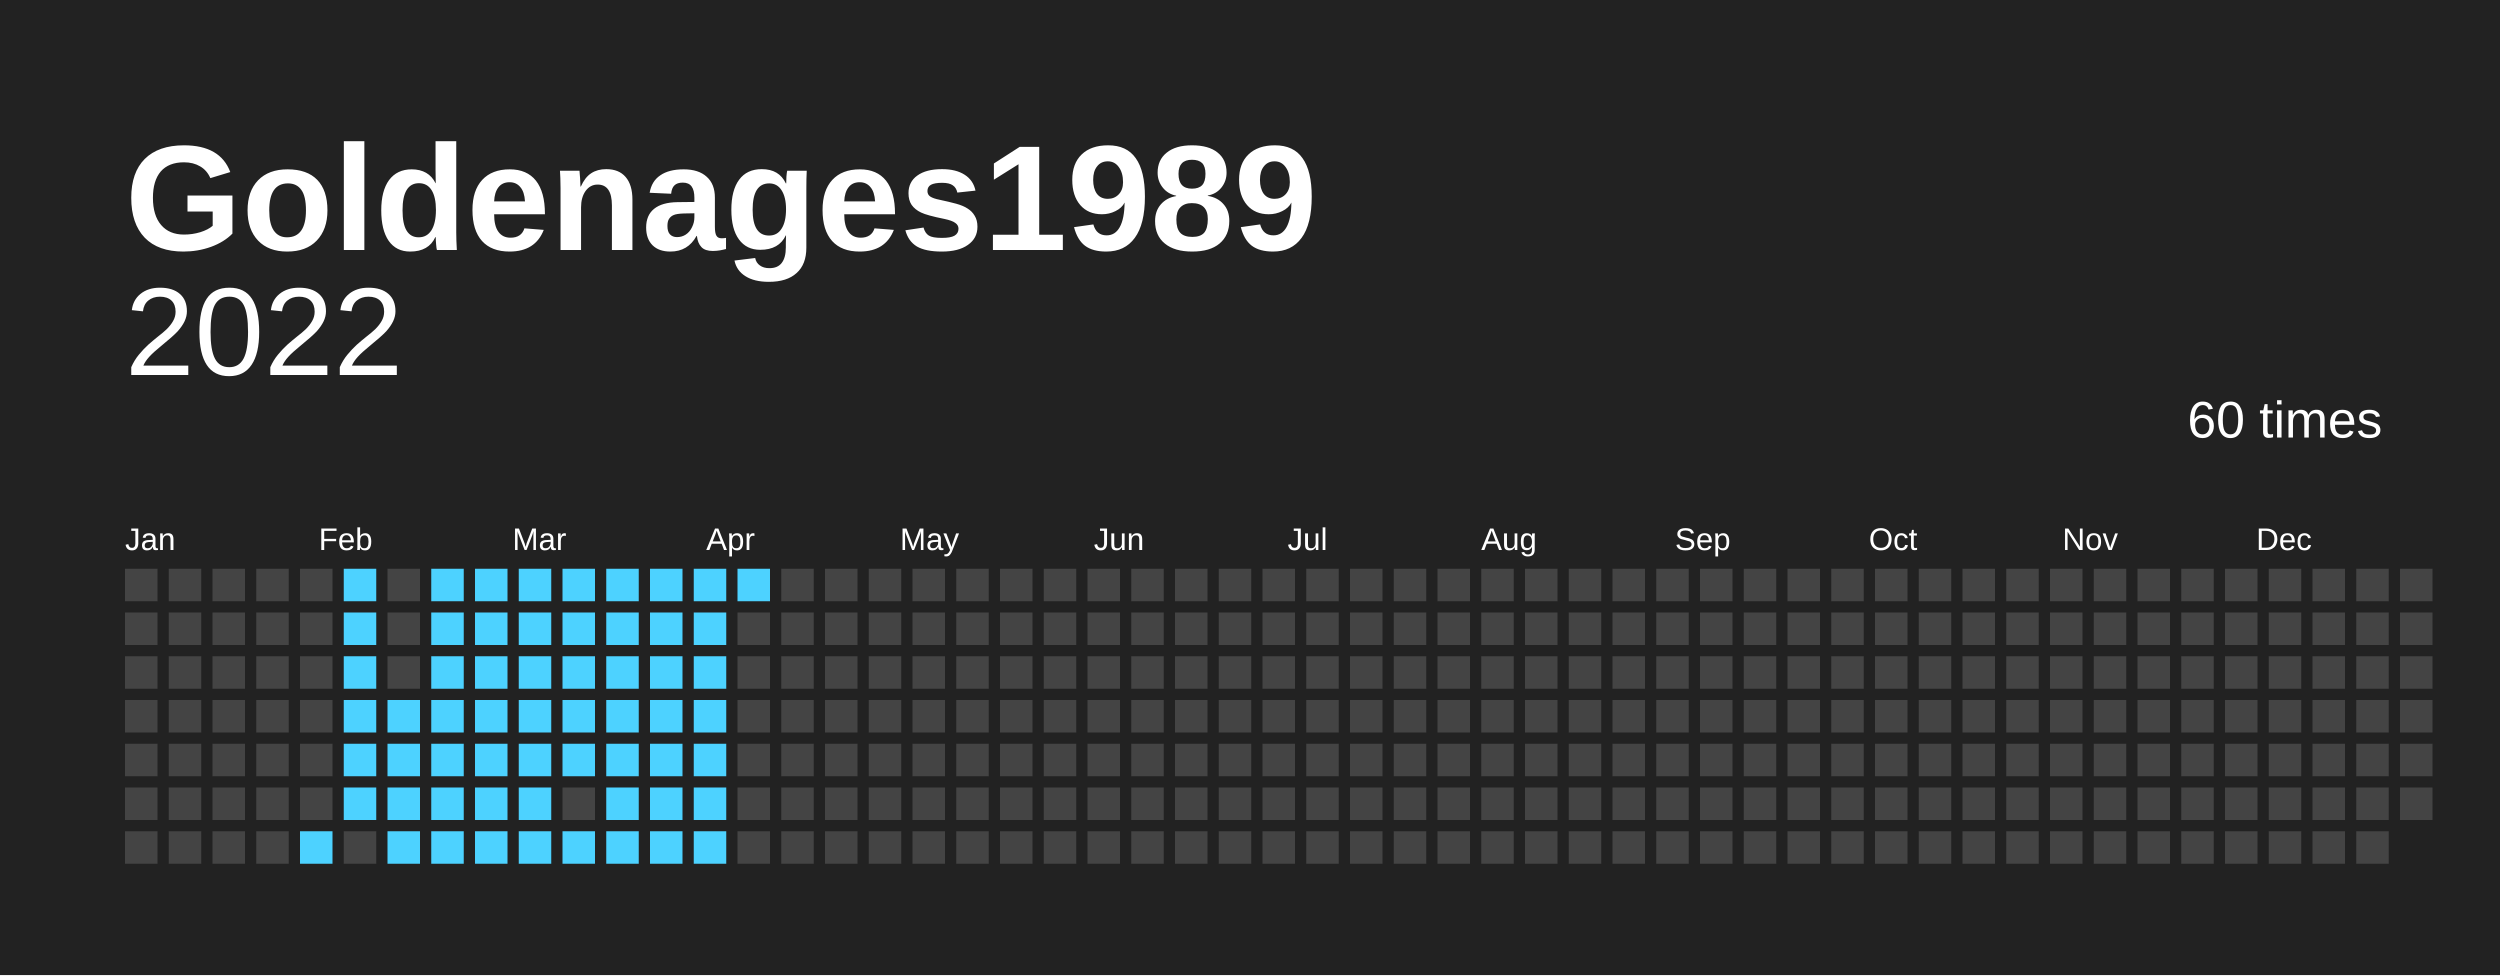
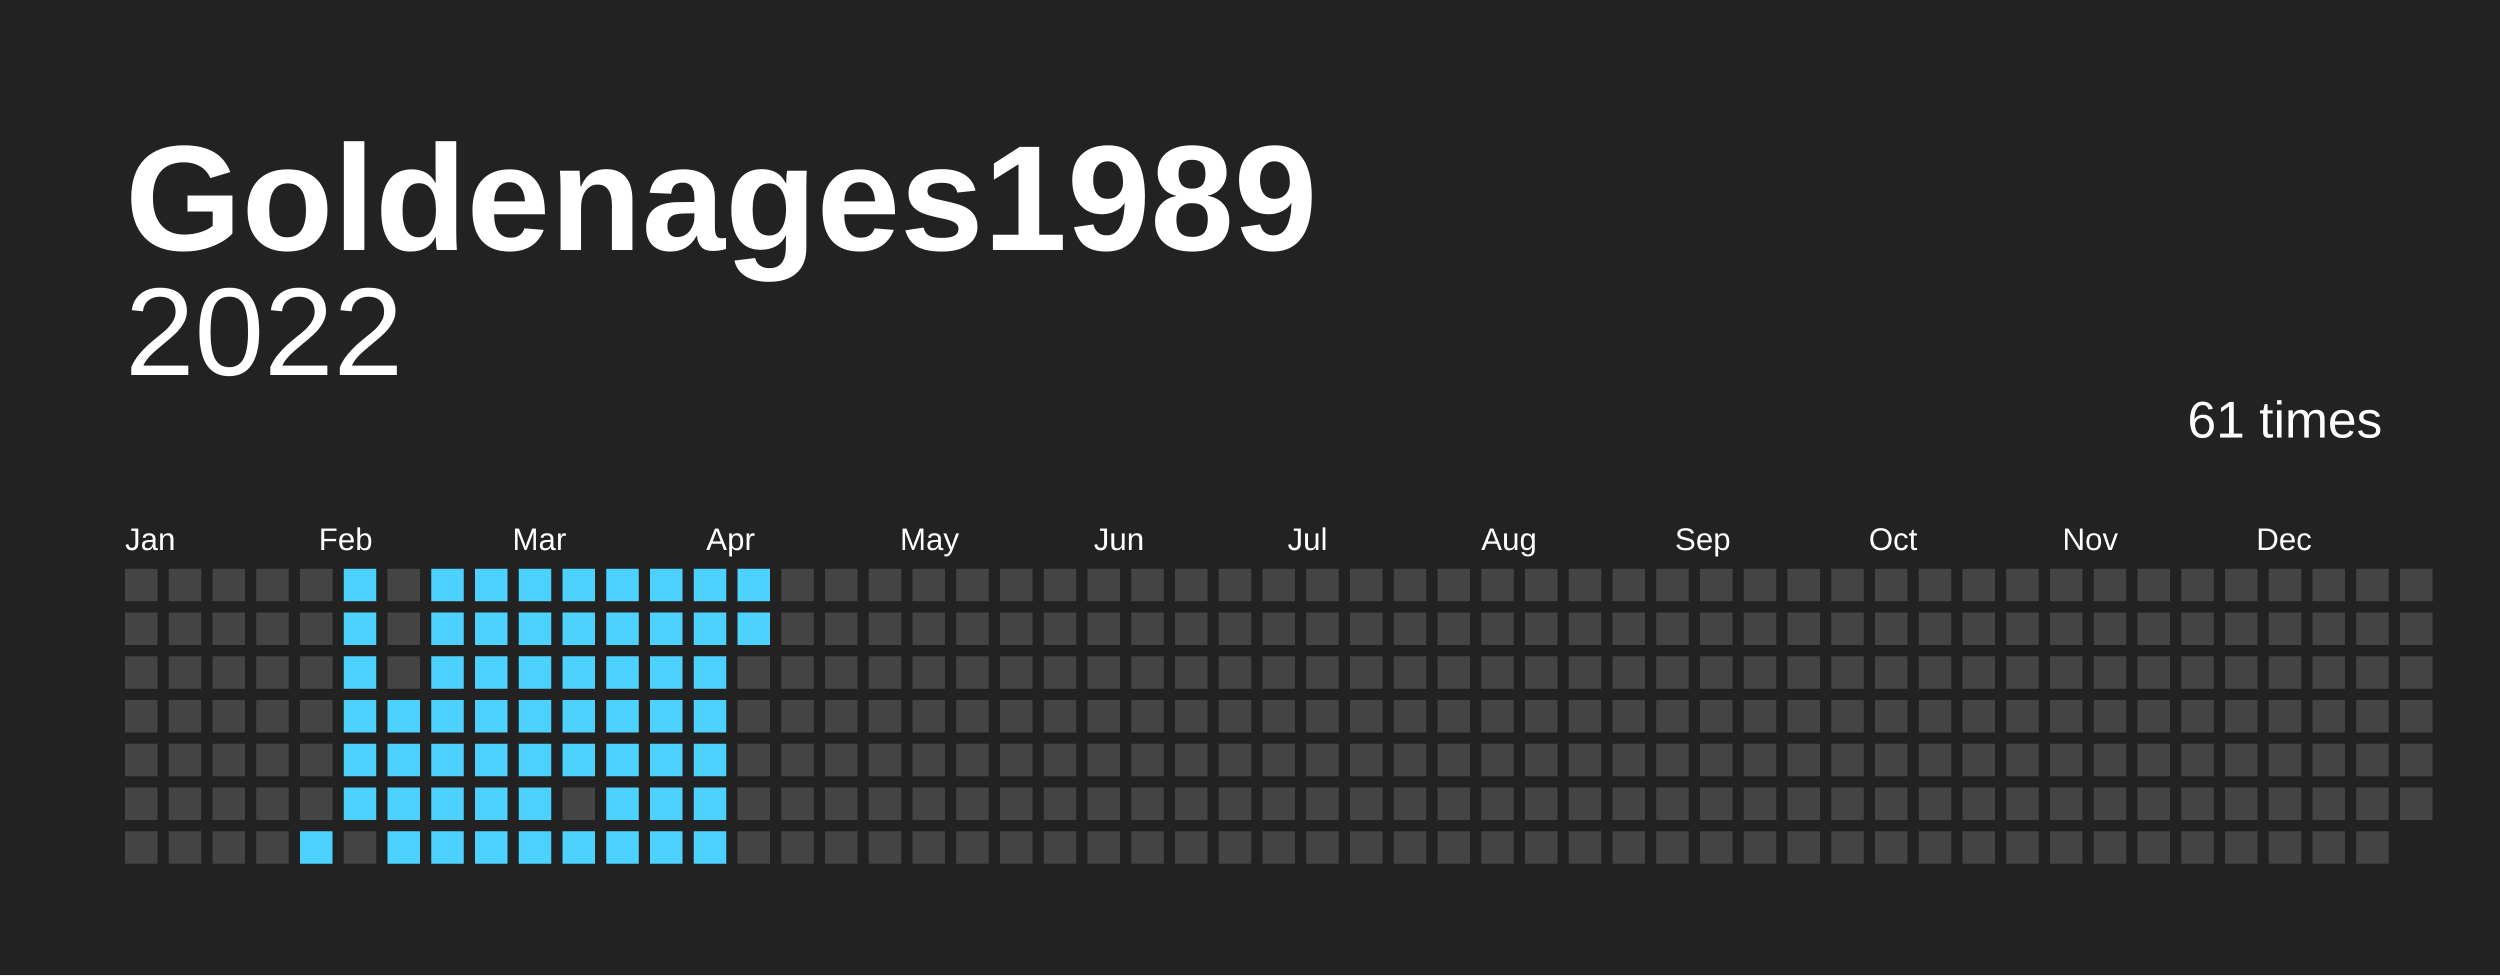
<svg xmlns="http://www.w3.org/2000/svg" baseProfile="full" height="78mm" version="1.1" viewBox="0,0,200,78" width="200mm">
  <defs />
  <rect fill="#222222" height="78" width="200" x="0" y="0" />
  <text fill="#FFFFFF" style="font-size:12px; font-family:Arial; font-weight:bold;" x="10" y="20">Goldenages1989</text>
  <text alignment-baseline="hanging" fill="#FFFFFF" style="font-size:10.0px; font-family:Arial;" x="10" y="30">2022</text>
-   <text alignment-baseline="hanging" fill="#FFFFFF" style="font-size:4.125px; font-family:Arial;" x="175" y="35">60 times</text>
+   <text alignment-baseline="hanging" fill="#FFFFFF" style="font-size:4.125px; font-family:Arial;" x="175" y="35">61 times</text>
  <text fill="#FFFFFF" style="font-size:2.5px; font-family:Arial" x="10.0" y="44">Jan</text>
  <text fill="#FFFFFF" style="font-size:2.5px; font-family:Arial" x="25.5" y="44">Feb</text>
  <text fill="#FFFFFF" style="font-size:2.5px; font-family:Arial" x="41.0" y="44">Mar</text>
  <text fill="#FFFFFF" style="font-size:2.5px; font-family:Arial" x="56.5" y="44">Apr</text>
  <text fill="#FFFFFF" style="font-size:2.5px; font-family:Arial" x="72.0" y="44">May</text>
  <text fill="#FFFFFF" style="font-size:2.5px; font-family:Arial" x="87.5" y="44">Jun</text>
  <text fill="#FFFFFF" style="font-size:2.5px; font-family:Arial" x="103.0" y="44">Jul</text>
  <text fill="#FFFFFF" style="font-size:2.5px; font-family:Arial" x="118.5" y="44">Aug</text>
  <text fill="#FFFFFF" style="font-size:2.5px; font-family:Arial" x="134.0" y="44">Sep</text>
  <text fill="#FFFFFF" style="font-size:2.5px; font-family:Arial" x="149.5" y="44">Oct</text>
  <text fill="#FFFFFF" style="font-size:2.5px; font-family:Arial" x="165.0" y="44">Nov</text>
  <text fill="#FFFFFF" style="font-size:2.5px; font-family:Arial" x="180.5" y="44">Dec</text>
  <rect fill="#444444" height="2.6" width="2.6" x="10.0" y="45.5" />
  <rect fill="#444444" height="2.6" width="2.6" x="10.0" y="49.0" />
  <rect fill="#444444" height="2.6" width="2.6" x="10.0" y="52.5" />
  <rect fill="#444444" height="2.6" width="2.6" x="10.0" y="56.0" />
  <rect fill="#444444" height="2.6" width="2.6" x="10.0" y="59.5" />
  <rect fill="#444444" height="2.6" width="2.6" x="10.0" y="63.0" />
  <rect fill="#444444" height="2.6" width="2.6" x="10.0" y="66.5" />
  <rect fill="#444444" height="2.6" width="2.6" x="13.5" y="45.5" />
  <rect fill="#444444" height="2.6" width="2.6" x="13.5" y="49.0" />
  <rect fill="#444444" height="2.6" width="2.6" x="13.5" y="52.5" />
  <rect fill="#444444" height="2.6" width="2.6" x="13.5" y="56.0" />
  <rect fill="#444444" height="2.6" width="2.6" x="13.5" y="59.5" />
  <rect fill="#444444" height="2.6" width="2.6" x="13.5" y="63.0" />
  <rect fill="#444444" height="2.6" width="2.6" x="13.5" y="66.5" />
  <rect fill="#444444" height="2.6" width="2.6" x="17.0" y="45.5" />
  <rect fill="#444444" height="2.6" width="2.6" x="17.0" y="49.0" />
  <rect fill="#444444" height="2.6" width="2.6" x="17.0" y="52.5" />
  <rect fill="#444444" height="2.6" width="2.6" x="17.0" y="56.0" />
  <rect fill="#444444" height="2.6" width="2.6" x="17.0" y="59.5" />
  <rect fill="#444444" height="2.6" width="2.6" x="17.0" y="63.0" />
  <rect fill="#444444" height="2.6" width="2.6" x="17.0" y="66.5" />
  <rect fill="#444444" height="2.6" width="2.6" x="20.5" y="45.5" />
  <rect fill="#444444" height="2.6" width="2.6" x="20.5" y="49.0" />
  <rect fill="#444444" height="2.6" width="2.6" x="20.5" y="52.5" />
  <rect fill="#444444" height="2.6" width="2.6" x="20.5" y="56.0" />
  <rect fill="#444444" height="2.6" width="2.6" x="20.5" y="59.5" />
  <rect fill="#444444" height="2.6" width="2.6" x="20.5" y="63.0" />
  <rect fill="#444444" height="2.6" width="2.6" x="20.5" y="66.5" />
  <rect fill="#444444" height="2.6" width="2.6" x="24.0" y="45.5" />
  <rect fill="#444444" height="2.6" width="2.6" x="24.0" y="49.0" />
  <rect fill="#444444" height="2.6" width="2.6" x="24.0" y="52.5" />
  <rect fill="#444444" height="2.6" width="2.6" x="24.0" y="56.0" />
  <rect fill="#444444" height="2.6" width="2.6" x="24.0" y="59.5" />
  <rect fill="#444444" height="2.6" width="2.6" x="24.0" y="63.0" />
  <rect fill="#4DD2FF" height="2.6" width="2.6" x="24.0" y="66.5" />
  <rect fill="#4DD2FF" height="2.6" width="2.6" x="27.5" y="45.5" />
  <rect fill="#4DD2FF" height="2.6" width="2.6" x="27.5" y="49.0" />
  <rect fill="#4DD2FF" height="2.6" width="2.6" x="27.5" y="52.5" />
  <rect fill="#4DD2FF" height="2.6" width="2.6" x="27.5" y="56.0" />
  <rect fill="#4DD2FF" height="2.6" width="2.6" x="27.5" y="59.5" />
  <rect fill="#4DD2FF" height="2.6" width="2.6" x="27.5" y="63.0" />
  <rect fill="#444444" height="2.6" width="2.6" x="27.5" y="66.5" />
  <rect fill="#444444" height="2.6" width="2.6" x="31.0" y="45.5" />
  <rect fill="#444444" height="2.6" width="2.6" x="31.0" y="49.0" />
  <rect fill="#444444" height="2.6" width="2.6" x="31.0" y="52.5" />
  <rect fill="#4DD2FF" height="2.6" width="2.6" x="31.0" y="56.0" />
  <rect fill="#4DD2FF" height="2.6" width="2.6" x="31.0" y="59.5" />
  <rect fill="#4DD2FF" height="2.6" width="2.6" x="31.0" y="63.0" />
  <rect fill="#4DD2FF" height="2.6" width="2.6" x="31.0" y="66.5" />
  <rect fill="#4DD2FF" height="2.6" width="2.6" x="34.5" y="45.5" />
  <rect fill="#4DD2FF" height="2.6" width="2.6" x="34.5" y="49.0" />
  <rect fill="#4DD2FF" height="2.6" width="2.6" x="34.5" y="52.5" />
  <rect fill="#4DD2FF" height="2.6" width="2.6" x="34.5" y="56.0" />
  <rect fill="#4DD2FF" height="2.6" width="2.6" x="34.5" y="59.5" />
  <rect fill="#4DD2FF" height="2.6" width="2.6" x="34.5" y="63.0" />
  <rect fill="#4DD2FF" height="2.6" width="2.6" x="34.5" y="66.5" />
  <rect fill="#4DD2FF" height="2.6" width="2.6" x="38.0" y="45.5" />
  <rect fill="#4DD2FF" height="2.6" width="2.6" x="38.0" y="49.0" />
  <rect fill="#4DD2FF" height="2.6" width="2.6" x="38.0" y="52.5" />
  <rect fill="#4DD2FF" height="2.6" width="2.6" x="38.0" y="56.0" />
  <rect fill="#4DD2FF" height="2.6" width="2.6" x="38.0" y="59.5" />
  <rect fill="#4DD2FF" height="2.6" width="2.6" x="38.0" y="63.0" />
  <rect fill="#4DD2FF" height="2.6" width="2.6" x="38.0" y="66.5" />
  <rect fill="#4DD2FF" height="2.6" width="2.6" x="41.5" y="45.5" />
  <rect fill="#4DD2FF" height="2.6" width="2.6" x="41.5" y="49.0" />
  <rect fill="#4DD2FF" height="2.6" width="2.6" x="41.5" y="52.5" />
  <rect fill="#4DD2FF" height="2.6" width="2.6" x="41.5" y="56.0" />
  <rect fill="#4DD2FF" height="2.6" width="2.6" x="41.5" y="59.5" />
  <rect fill="#4DD2FF" height="2.6" width="2.6" x="41.5" y="63.0" />
  <rect fill="#4DD2FF" height="2.6" width="2.6" x="41.5" y="66.5" />
  <rect fill="#4DD2FF" height="2.6" width="2.6" x="45.0" y="45.5" />
  <rect fill="#4DD2FF" height="2.6" width="2.6" x="45.0" y="49.0" />
  <rect fill="#4DD2FF" height="2.6" width="2.6" x="45.0" y="52.5" />
  <rect fill="#4DD2FF" height="2.6" width="2.6" x="45.0" y="56.0" />
  <rect fill="#4DD2FF" height="2.6" width="2.6" x="45.0" y="59.5" />
  <rect fill="#444444" height="2.6" width="2.6" x="45.0" y="63.0" />
  <rect fill="#4DD2FF" height="2.6" width="2.6" x="45.0" y="66.5" />
  <rect fill="#4DD2FF" height="2.6" width="2.6" x="48.5" y="45.5" />
  <rect fill="#4DD2FF" height="2.6" width="2.6" x="48.5" y="49.0" />
  <rect fill="#4DD2FF" height="2.6" width="2.6" x="48.5" y="52.5" />
  <rect fill="#4DD2FF" height="2.6" width="2.6" x="48.5" y="56.0" />
  <rect fill="#4DD2FF" height="2.6" width="2.6" x="48.5" y="59.5" />
  <rect fill="#4DD2FF" height="2.6" width="2.6" x="48.5" y="63.0" />
  <rect fill="#4DD2FF" height="2.6" width="2.6" x="48.5" y="66.5" />
  <rect fill="#4DD2FF" height="2.6" width="2.6" x="52.0" y="45.5" />
  <rect fill="#4DD2FF" height="2.6" width="2.6" x="52.0" y="49.0" />
  <rect fill="#4DD2FF" height="2.6" width="2.6" x="52.0" y="52.5" />
  <rect fill="#4DD2FF" height="2.6" width="2.6" x="52.0" y="56.0" />
  <rect fill="#4DD2FF" height="2.6" width="2.6" x="52.0" y="59.5" />
  <rect fill="#4DD2FF" height="2.6" width="2.6" x="52.0" y="63.0" />
  <rect fill="#4DD2FF" height="2.6" width="2.6" x="52.0" y="66.5" />
  <rect fill="#4DD2FF" height="2.6" width="2.6" x="55.5" y="45.5" />
  <rect fill="#4DD2FF" height="2.6" width="2.6" x="55.5" y="49.0" />
  <rect fill="#4DD2FF" height="2.6" width="2.6" x="55.5" y="52.5" />
  <rect fill="#4DD2FF" height="2.6" width="2.6" x="55.5" y="56.0" />
  <rect fill="#4DD2FF" height="2.6" width="2.6" x="55.5" y="59.5" />
  <rect fill="#4DD2FF" height="2.6" width="2.6" x="55.5" y="63.0" />
  <rect fill="#4DD2FF" height="2.6" width="2.6" x="55.5" y="66.5" />
  <rect fill="#4DD2FF" height="2.6" width="2.6" x="59.0" y="45.5" />
-   <rect fill="#444444" height="2.6" width="2.6" x="59.0" y="49.0" />
+   <rect fill="#4DD2FF" height="2.6" width="2.6" x="59.0" y="49.0" />
  <rect fill="#444444" height="2.6" width="2.6" x="59.0" y="52.5" />
  <rect fill="#444444" height="2.6" width="2.6" x="59.0" y="56.0" />
  <rect fill="#444444" height="2.6" width="2.6" x="59.0" y="59.5" />
  <rect fill="#444444" height="2.6" width="2.6" x="59.0" y="63.0" />
  <rect fill="#444444" height="2.6" width="2.6" x="59.0" y="66.5" />
  <rect fill="#444444" height="2.6" width="2.6" x="62.5" y="45.5" />
  <rect fill="#444444" height="2.6" width="2.6" x="62.5" y="49.0" />
  <rect fill="#444444" height="2.6" width="2.6" x="62.5" y="52.5" />
  <rect fill="#444444" height="2.6" width="2.6" x="62.5" y="56.0" />
  <rect fill="#444444" height="2.6" width="2.6" x="62.5" y="59.5" />
  <rect fill="#444444" height="2.6" width="2.6" x="62.5" y="63.0" />
  <rect fill="#444444" height="2.6" width="2.6" x="62.5" y="66.5" />
  <rect fill="#444444" height="2.6" width="2.6" x="66.0" y="45.5" />
  <rect fill="#444444" height="2.6" width="2.6" x="66.0" y="49.0" />
  <rect fill="#444444" height="2.6" width="2.6" x="66.0" y="52.5" />
  <rect fill="#444444" height="2.6" width="2.6" x="66.0" y="56.0" />
  <rect fill="#444444" height="2.6" width="2.6" x="66.0" y="59.5" />
  <rect fill="#444444" height="2.6" width="2.6" x="66.0" y="63.0" />
  <rect fill="#444444" height="2.6" width="2.6" x="66.0" y="66.5" />
  <rect fill="#444444" height="2.6" width="2.6" x="69.5" y="45.5" />
  <rect fill="#444444" height="2.6" width="2.6" x="69.5" y="49.0" />
  <rect fill="#444444" height="2.6" width="2.6" x="69.5" y="52.5" />
  <rect fill="#444444" height="2.6" width="2.6" x="69.5" y="56.0" />
  <rect fill="#444444" height="2.6" width="2.6" x="69.5" y="59.5" />
  <rect fill="#444444" height="2.6" width="2.6" x="69.5" y="63.0" />
  <rect fill="#444444" height="2.6" width="2.6" x="69.5" y="66.5" />
  <rect fill="#444444" height="2.6" width="2.6" x="73.0" y="45.5" />
  <rect fill="#444444" height="2.6" width="2.6" x="73.0" y="49.0" />
  <rect fill="#444444" height="2.6" width="2.6" x="73.0" y="52.5" />
  <rect fill="#444444" height="2.6" width="2.6" x="73.0" y="56.0" />
  <rect fill="#444444" height="2.6" width="2.6" x="73.0" y="59.5" />
  <rect fill="#444444" height="2.6" width="2.6" x="73.0" y="63.0" />
  <rect fill="#444444" height="2.6" width="2.6" x="73.0" y="66.5" />
  <rect fill="#444444" height="2.6" width="2.6" x="76.5" y="45.5" />
  <rect fill="#444444" height="2.6" width="2.6" x="76.5" y="49.0" />
  <rect fill="#444444" height="2.6" width="2.6" x="76.5" y="52.5" />
  <rect fill="#444444" height="2.6" width="2.6" x="76.5" y="56.0" />
  <rect fill="#444444" height="2.6" width="2.6" x="76.5" y="59.5" />
  <rect fill="#444444" height="2.6" width="2.6" x="76.5" y="63.0" />
  <rect fill="#444444" height="2.6" width="2.6" x="76.5" y="66.5" />
  <rect fill="#444444" height="2.6" width="2.6" x="80.0" y="45.5" />
  <rect fill="#444444" height="2.6" width="2.6" x="80.0" y="49.0" />
  <rect fill="#444444" height="2.6" width="2.6" x="80.0" y="52.5" />
  <rect fill="#444444" height="2.6" width="2.6" x="80.0" y="56.0" />
  <rect fill="#444444" height="2.6" width="2.6" x="80.0" y="59.5" />
  <rect fill="#444444" height="2.6" width="2.6" x="80.0" y="63.0" />
  <rect fill="#444444" height="2.6" width="2.6" x="80.0" y="66.5" />
  <rect fill="#444444" height="2.6" width="2.6" x="83.5" y="45.5" />
  <rect fill="#444444" height="2.6" width="2.6" x="83.5" y="49.0" />
  <rect fill="#444444" height="2.6" width="2.6" x="83.5" y="52.5" />
  <rect fill="#444444" height="2.6" width="2.6" x="83.5" y="56.0" />
  <rect fill="#444444" height="2.6" width="2.6" x="83.5" y="59.5" />
  <rect fill="#444444" height="2.6" width="2.6" x="83.5" y="63.0" />
  <rect fill="#444444" height="2.6" width="2.6" x="83.5" y="66.5" />
  <rect fill="#444444" height="2.6" width="2.6" x="87.0" y="45.5" />
  <rect fill="#444444" height="2.6" width="2.6" x="87.0" y="49.0" />
  <rect fill="#444444" height="2.6" width="2.6" x="87.0" y="52.5" />
  <rect fill="#444444" height="2.6" width="2.6" x="87.0" y="56.0" />
  <rect fill="#444444" height="2.6" width="2.6" x="87.0" y="59.5" />
  <rect fill="#444444" height="2.6" width="2.6" x="87.0" y="63.0" />
  <rect fill="#444444" height="2.6" width="2.6" x="87.0" y="66.5" />
  <rect fill="#444444" height="2.6" width="2.6" x="90.5" y="45.5" />
  <rect fill="#444444" height="2.6" width="2.6" x="90.5" y="49.0" />
  <rect fill="#444444" height="2.6" width="2.6" x="90.5" y="52.5" />
  <rect fill="#444444" height="2.6" width="2.6" x="90.5" y="56.0" />
  <rect fill="#444444" height="2.6" width="2.6" x="90.5" y="59.5" />
  <rect fill="#444444" height="2.6" width="2.6" x="90.5" y="63.0" />
  <rect fill="#444444" height="2.6" width="2.6" x="90.5" y="66.5" />
  <rect fill="#444444" height="2.6" width="2.6" x="94.0" y="45.5" />
  <rect fill="#444444" height="2.6" width="2.6" x="94.0" y="49.0" />
  <rect fill="#444444" height="2.6" width="2.6" x="94.0" y="52.5" />
  <rect fill="#444444" height="2.6" width="2.6" x="94.0" y="56.0" />
  <rect fill="#444444" height="2.6" width="2.6" x="94.0" y="59.5" />
  <rect fill="#444444" height="2.6" width="2.6" x="94.0" y="63.0" />
  <rect fill="#444444" height="2.6" width="2.6" x="94.0" y="66.5" />
  <rect fill="#444444" height="2.6" width="2.6" x="97.5" y="45.5" />
  <rect fill="#444444" height="2.6" width="2.6" x="97.5" y="49.0" />
  <rect fill="#444444" height="2.6" width="2.6" x="97.5" y="52.5" />
  <rect fill="#444444" height="2.6" width="2.6" x="97.5" y="56.0" />
  <rect fill="#444444" height="2.6" width="2.6" x="97.5" y="59.5" />
  <rect fill="#444444" height="2.6" width="2.6" x="97.5" y="63.0" />
  <rect fill="#444444" height="2.6" width="2.6" x="97.5" y="66.5" />
  <rect fill="#444444" height="2.6" width="2.6" x="101.0" y="45.5" />
  <rect fill="#444444" height="2.6" width="2.6" x="101.0" y="49.0" />
  <rect fill="#444444" height="2.6" width="2.6" x="101.0" y="52.5" />
  <rect fill="#444444" height="2.6" width="2.6" x="101.0" y="56.0" />
  <rect fill="#444444" height="2.6" width="2.6" x="101.0" y="59.5" />
  <rect fill="#444444" height="2.6" width="2.6" x="101.0" y="63.0" />
  <rect fill="#444444" height="2.6" width="2.6" x="101.0" y="66.5" />
  <rect fill="#444444" height="2.6" width="2.6" x="104.5" y="45.5" />
  <rect fill="#444444" height="2.6" width="2.6" x="104.5" y="49.0" />
  <rect fill="#444444" height="2.6" width="2.6" x="104.5" y="52.5" />
  <rect fill="#444444" height="2.6" width="2.6" x="104.5" y="56.0" />
  <rect fill="#444444" height="2.6" width="2.6" x="104.5" y="59.5" />
  <rect fill="#444444" height="2.6" width="2.6" x="104.5" y="63.0" />
  <rect fill="#444444" height="2.6" width="2.6" x="104.5" y="66.5" />
  <rect fill="#444444" height="2.6" width="2.6" x="108.0" y="45.5" />
  <rect fill="#444444" height="2.6" width="2.6" x="108.0" y="49.0" />
  <rect fill="#444444" height="2.6" width="2.6" x="108.0" y="52.5" />
  <rect fill="#444444" height="2.6" width="2.6" x="108.0" y="56.0" />
  <rect fill="#444444" height="2.6" width="2.6" x="108.0" y="59.5" />
  <rect fill="#444444" height="2.6" width="2.6" x="108.0" y="63.0" />
  <rect fill="#444444" height="2.6" width="2.6" x="108.0" y="66.5" />
  <rect fill="#444444" height="2.6" width="2.6" x="111.5" y="45.5" />
  <rect fill="#444444" height="2.6" width="2.6" x="111.5" y="49.0" />
  <rect fill="#444444" height="2.6" width="2.6" x="111.5" y="52.5" />
  <rect fill="#444444" height="2.6" width="2.6" x="111.5" y="56.0" />
  <rect fill="#444444" height="2.6" width="2.6" x="111.5" y="59.5" />
  <rect fill="#444444" height="2.6" width="2.6" x="111.5" y="63.0" />
  <rect fill="#444444" height="2.6" width="2.6" x="111.5" y="66.5" />
  <rect fill="#444444" height="2.6" width="2.6" x="115.0" y="45.5" />
  <rect fill="#444444" height="2.6" width="2.6" x="115.0" y="49.0" />
  <rect fill="#444444" height="2.6" width="2.6" x="115.0" y="52.5" />
  <rect fill="#444444" height="2.6" width="2.6" x="115.0" y="56.0" />
  <rect fill="#444444" height="2.6" width="2.6" x="115.0" y="59.5" />
  <rect fill="#444444" height="2.6" width="2.6" x="115.0" y="63.0" />
  <rect fill="#444444" height="2.6" width="2.6" x="115.0" y="66.5" />
  <rect fill="#444444" height="2.6" width="2.6" x="118.5" y="45.5" />
  <rect fill="#444444" height="2.6" width="2.6" x="118.5" y="49.0" />
  <rect fill="#444444" height="2.6" width="2.6" x="118.5" y="52.5" />
  <rect fill="#444444" height="2.6" width="2.6" x="118.5" y="56.0" />
  <rect fill="#444444" height="2.6" width="2.6" x="118.5" y="59.5" />
  <rect fill="#444444" height="2.6" width="2.6" x="118.5" y="63.0" />
  <rect fill="#444444" height="2.6" width="2.6" x="118.5" y="66.5" />
  <rect fill="#444444" height="2.6" width="2.6" x="122.0" y="45.5" />
  <rect fill="#444444" height="2.6" width="2.6" x="122.0" y="49.0" />
  <rect fill="#444444" height="2.6" width="2.6" x="122.0" y="52.5" />
  <rect fill="#444444" height="2.6" width="2.6" x="122.0" y="56.0" />
  <rect fill="#444444" height="2.6" width="2.6" x="122.0" y="59.5" />
  <rect fill="#444444" height="2.6" width="2.6" x="122.0" y="63.0" />
  <rect fill="#444444" height="2.6" width="2.6" x="122.0" y="66.5" />
  <rect fill="#444444" height="2.6" width="2.6" x="125.5" y="45.5" />
  <rect fill="#444444" height="2.6" width="2.6" x="125.5" y="49.0" />
  <rect fill="#444444" height="2.6" width="2.6" x="125.5" y="52.5" />
  <rect fill="#444444" height="2.6" width="2.6" x="125.5" y="56.0" />
  <rect fill="#444444" height="2.6" width="2.6" x="125.5" y="59.5" />
  <rect fill="#444444" height="2.6" width="2.6" x="125.5" y="63.0" />
  <rect fill="#444444" height="2.6" width="2.6" x="125.5" y="66.5" />
  <rect fill="#444444" height="2.6" width="2.6" x="129.0" y="45.5" />
  <rect fill="#444444" height="2.6" width="2.6" x="129.0" y="49.0" />
  <rect fill="#444444" height="2.6" width="2.6" x="129.0" y="52.5" />
  <rect fill="#444444" height="2.6" width="2.6" x="129.0" y="56.0" />
  <rect fill="#444444" height="2.6" width="2.6" x="129.0" y="59.5" />
  <rect fill="#444444" height="2.6" width="2.6" x="129.0" y="63.0" />
  <rect fill="#444444" height="2.6" width="2.6" x="129.0" y="66.5" />
  <rect fill="#444444" height="2.6" width="2.6" x="132.5" y="45.5" />
  <rect fill="#444444" height="2.6" width="2.6" x="132.5" y="49.0" />
  <rect fill="#444444" height="2.6" width="2.6" x="132.5" y="52.5" />
  <rect fill="#444444" height="2.6" width="2.6" x="132.5" y="56.0" />
  <rect fill="#444444" height="2.6" width="2.6" x="132.5" y="59.5" />
  <rect fill="#444444" height="2.6" width="2.6" x="132.5" y="63.0" />
  <rect fill="#444444" height="2.6" width="2.6" x="132.5" y="66.5" />
  <rect fill="#444444" height="2.6" width="2.6" x="136.0" y="45.5" />
  <rect fill="#444444" height="2.6" width="2.6" x="136.0" y="49.0" />
  <rect fill="#444444" height="2.6" width="2.6" x="136.0" y="52.5" />
  <rect fill="#444444" height="2.6" width="2.6" x="136.0" y="56.0" />
  <rect fill="#444444" height="2.6" width="2.6" x="136.0" y="59.5" />
  <rect fill="#444444" height="2.6" width="2.6" x="136.0" y="63.0" />
  <rect fill="#444444" height="2.6" width="2.6" x="136.0" y="66.5" />
  <rect fill="#444444" height="2.6" width="2.6" x="139.5" y="45.5" />
  <rect fill="#444444" height="2.6" width="2.6" x="139.5" y="49.0" />
  <rect fill="#444444" height="2.6" width="2.6" x="139.5" y="52.5" />
  <rect fill="#444444" height="2.6" width="2.6" x="139.5" y="56.0" />
  <rect fill="#444444" height="2.6" width="2.6" x="139.5" y="59.5" />
  <rect fill="#444444" height="2.6" width="2.6" x="139.5" y="63.0" />
  <rect fill="#444444" height="2.6" width="2.6" x="139.5" y="66.5" />
  <rect fill="#444444" height="2.6" width="2.6" x="143.0" y="45.5" />
  <rect fill="#444444" height="2.6" width="2.6" x="143.0" y="49.0" />
  <rect fill="#444444" height="2.6" width="2.6" x="143.0" y="52.5" />
  <rect fill="#444444" height="2.6" width="2.6" x="143.0" y="56.0" />
  <rect fill="#444444" height="2.6" width="2.6" x="143.0" y="59.5" />
  <rect fill="#444444" height="2.6" width="2.6" x="143.0" y="63.0" />
  <rect fill="#444444" height="2.6" width="2.6" x="143.0" y="66.5" />
  <rect fill="#444444" height="2.6" width="2.6" x="146.5" y="45.5" />
  <rect fill="#444444" height="2.6" width="2.6" x="146.5" y="49.0" />
  <rect fill="#444444" height="2.6" width="2.6" x="146.5" y="52.5" />
  <rect fill="#444444" height="2.6" width="2.6" x="146.5" y="56.0" />
  <rect fill="#444444" height="2.6" width="2.6" x="146.5" y="59.5" />
  <rect fill="#444444" height="2.6" width="2.6" x="146.5" y="63.0" />
  <rect fill="#444444" height="2.6" width="2.6" x="146.5" y="66.5" />
  <rect fill="#444444" height="2.6" width="2.6" x="150.0" y="45.5" />
  <rect fill="#444444" height="2.6" width="2.6" x="150.0" y="49.0" />
  <rect fill="#444444" height="2.6" width="2.6" x="150.0" y="52.5" />
  <rect fill="#444444" height="2.6" width="2.6" x="150.0" y="56.0" />
  <rect fill="#444444" height="2.6" width="2.6" x="150.0" y="59.5" />
  <rect fill="#444444" height="2.6" width="2.6" x="150.0" y="63.0" />
  <rect fill="#444444" height="2.6" width="2.6" x="150.0" y="66.5" />
  <rect fill="#444444" height="2.6" width="2.6" x="153.5" y="45.5" />
  <rect fill="#444444" height="2.6" width="2.6" x="153.5" y="49.0" />
  <rect fill="#444444" height="2.6" width="2.6" x="153.5" y="52.5" />
  <rect fill="#444444" height="2.6" width="2.6" x="153.5" y="56.0" />
  <rect fill="#444444" height="2.6" width="2.6" x="153.5" y="59.5" />
  <rect fill="#444444" height="2.6" width="2.6" x="153.5" y="63.0" />
  <rect fill="#444444" height="2.6" width="2.6" x="153.5" y="66.5" />
  <rect fill="#444444" height="2.6" width="2.6" x="157.0" y="45.5" />
  <rect fill="#444444" height="2.6" width="2.6" x="157.0" y="49.0" />
  <rect fill="#444444" height="2.6" width="2.6" x="157.0" y="52.5" />
  <rect fill="#444444" height="2.6" width="2.6" x="157.0" y="56.0" />
  <rect fill="#444444" height="2.6" width="2.6" x="157.0" y="59.5" />
  <rect fill="#444444" height="2.6" width="2.6" x="157.0" y="63.0" />
  <rect fill="#444444" height="2.6" width="2.6" x="157.0" y="66.5" />
  <rect fill="#444444" height="2.6" width="2.6" x="160.5" y="45.5" />
  <rect fill="#444444" height="2.6" width="2.6" x="160.5" y="49.0" />
  <rect fill="#444444" height="2.6" width="2.6" x="160.5" y="52.5" />
  <rect fill="#444444" height="2.6" width="2.6" x="160.5" y="56.0" />
  <rect fill="#444444" height="2.6" width="2.6" x="160.5" y="59.5" />
  <rect fill="#444444" height="2.6" width="2.6" x="160.5" y="63.0" />
  <rect fill="#444444" height="2.6" width="2.6" x="160.5" y="66.5" />
  <rect fill="#444444" height="2.6" width="2.6" x="164.0" y="45.5" />
  <rect fill="#444444" height="2.6" width="2.6" x="164.0" y="49.0" />
  <rect fill="#444444" height="2.6" width="2.6" x="164.0" y="52.5" />
  <rect fill="#444444" height="2.6" width="2.6" x="164.0" y="56.0" />
  <rect fill="#444444" height="2.6" width="2.6" x="164.0" y="59.5" />
  <rect fill="#444444" height="2.6" width="2.6" x="164.0" y="63.0" />
  <rect fill="#444444" height="2.6" width="2.6" x="164.0" y="66.5" />
  <rect fill="#444444" height="2.6" width="2.6" x="167.5" y="45.5" />
  <rect fill="#444444" height="2.6" width="2.6" x="167.5" y="49.0" />
  <rect fill="#444444" height="2.6" width="2.6" x="167.5" y="52.5" />
  <rect fill="#444444" height="2.6" width="2.6" x="167.5" y="56.0" />
  <rect fill="#444444" height="2.6" width="2.6" x="167.5" y="59.5" />
  <rect fill="#444444" height="2.6" width="2.6" x="167.5" y="63.0" />
  <rect fill="#444444" height="2.6" width="2.6" x="167.5" y="66.5" />
  <rect fill="#444444" height="2.6" width="2.6" x="171.0" y="45.5" />
  <rect fill="#444444" height="2.6" width="2.6" x="171.0" y="49.0" />
  <rect fill="#444444" height="2.6" width="2.6" x="171.0" y="52.5" />
  <rect fill="#444444" height="2.6" width="2.6" x="171.0" y="56.0" />
  <rect fill="#444444" height="2.6" width="2.6" x="171.0" y="59.5" />
  <rect fill="#444444" height="2.6" width="2.6" x="171.0" y="63.0" />
  <rect fill="#444444" height="2.6" width="2.6" x="171.0" y="66.5" />
  <rect fill="#444444" height="2.6" width="2.6" x="174.5" y="45.5" />
  <rect fill="#444444" height="2.6" width="2.6" x="174.5" y="49.0" />
  <rect fill="#444444" height="2.6" width="2.6" x="174.5" y="52.5" />
  <rect fill="#444444" height="2.6" width="2.6" x="174.5" y="56.0" />
  <rect fill="#444444" height="2.6" width="2.6" x="174.5" y="59.5" />
  <rect fill="#444444" height="2.6" width="2.6" x="174.5" y="63.0" />
  <rect fill="#444444" height="2.6" width="2.6" x="174.5" y="66.5" />
  <rect fill="#444444" height="2.6" width="2.6" x="178.0" y="45.5" />
  <rect fill="#444444" height="2.6" width="2.6" x="178.0" y="49.0" />
  <rect fill="#444444" height="2.6" width="2.6" x="178.0" y="52.5" />
  <rect fill="#444444" height="2.6" width="2.6" x="178.0" y="56.0" />
  <rect fill="#444444" height="2.6" width="2.6" x="178.0" y="59.5" />
  <rect fill="#444444" height="2.6" width="2.6" x="178.0" y="63.0" />
  <rect fill="#444444" height="2.6" width="2.6" x="178.0" y="66.5" />
  <rect fill="#444444" height="2.6" width="2.6" x="181.5" y="45.5" />
  <rect fill="#444444" height="2.6" width="2.6" x="181.5" y="49.0" />
  <rect fill="#444444" height="2.6" width="2.6" x="181.5" y="52.5" />
  <rect fill="#444444" height="2.6" width="2.6" x="181.5" y="56.0" />
  <rect fill="#444444" height="2.6" width="2.6" x="181.5" y="59.5" />
  <rect fill="#444444" height="2.6" width="2.6" x="181.5" y="63.0" />
  <rect fill="#444444" height="2.6" width="2.6" x="181.5" y="66.5" />
  <rect fill="#444444" height="2.6" width="2.6" x="185.0" y="45.5" />
  <rect fill="#444444" height="2.6" width="2.6" x="185.0" y="49.0" />
  <rect fill="#444444" height="2.6" width="2.6" x="185.0" y="52.5" />
  <rect fill="#444444" height="2.6" width="2.6" x="185.0" y="56.0" />
  <rect fill="#444444" height="2.6" width="2.6" x="185.0" y="59.5" />
  <rect fill="#444444" height="2.6" width="2.6" x="185.0" y="63.0" />
  <rect fill="#444444" height="2.6" width="2.6" x="185.0" y="66.5" />
  <rect fill="#444444" height="2.6" width="2.6" x="188.5" y="45.5" />
  <rect fill="#444444" height="2.6" width="2.6" x="188.5" y="49.0" />
  <rect fill="#444444" height="2.6" width="2.6" x="188.5" y="52.5" />
  <rect fill="#444444" height="2.6" width="2.6" x="188.5" y="56.0" />
  <rect fill="#444444" height="2.6" width="2.6" x="188.5" y="59.5" />
  <rect fill="#444444" height="2.6" width="2.6" x="188.5" y="63.0" />
  <rect fill="#444444" height="2.6" width="2.6" x="188.5" y="66.5" />
  <rect fill="#444444" height="2.6" width="2.6" x="192.0" y="45.5" />
  <rect fill="#444444" height="2.6" width="2.6" x="192.0" y="49.0" />
  <rect fill="#444444" height="2.6" width="2.6" x="192.0" y="52.5" />
  <rect fill="#444444" height="2.6" width="2.6" x="192.0" y="56.0" />
  <rect fill="#444444" height="2.6" width="2.6" x="192.0" y="59.5" />
  <rect fill="#444444" height="2.6" width="2.6" x="192.0" y="63.0" />
</svg>
